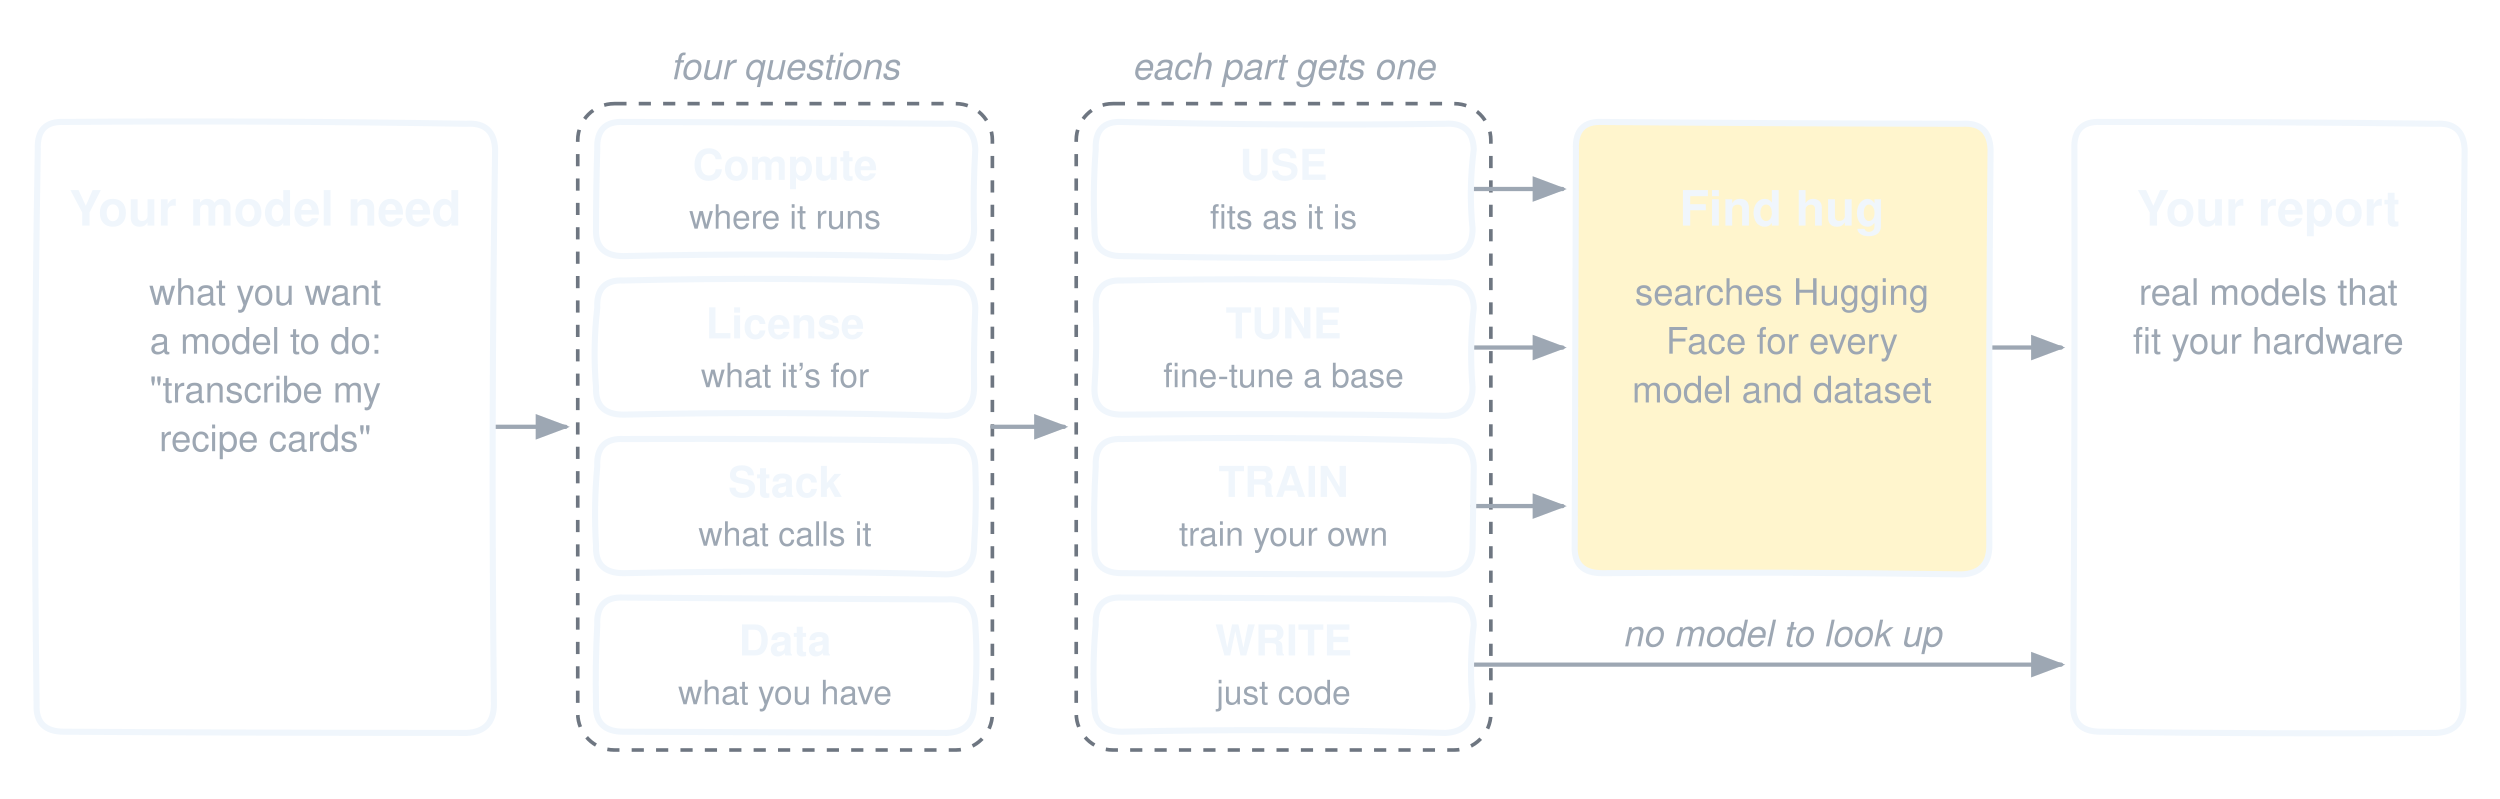
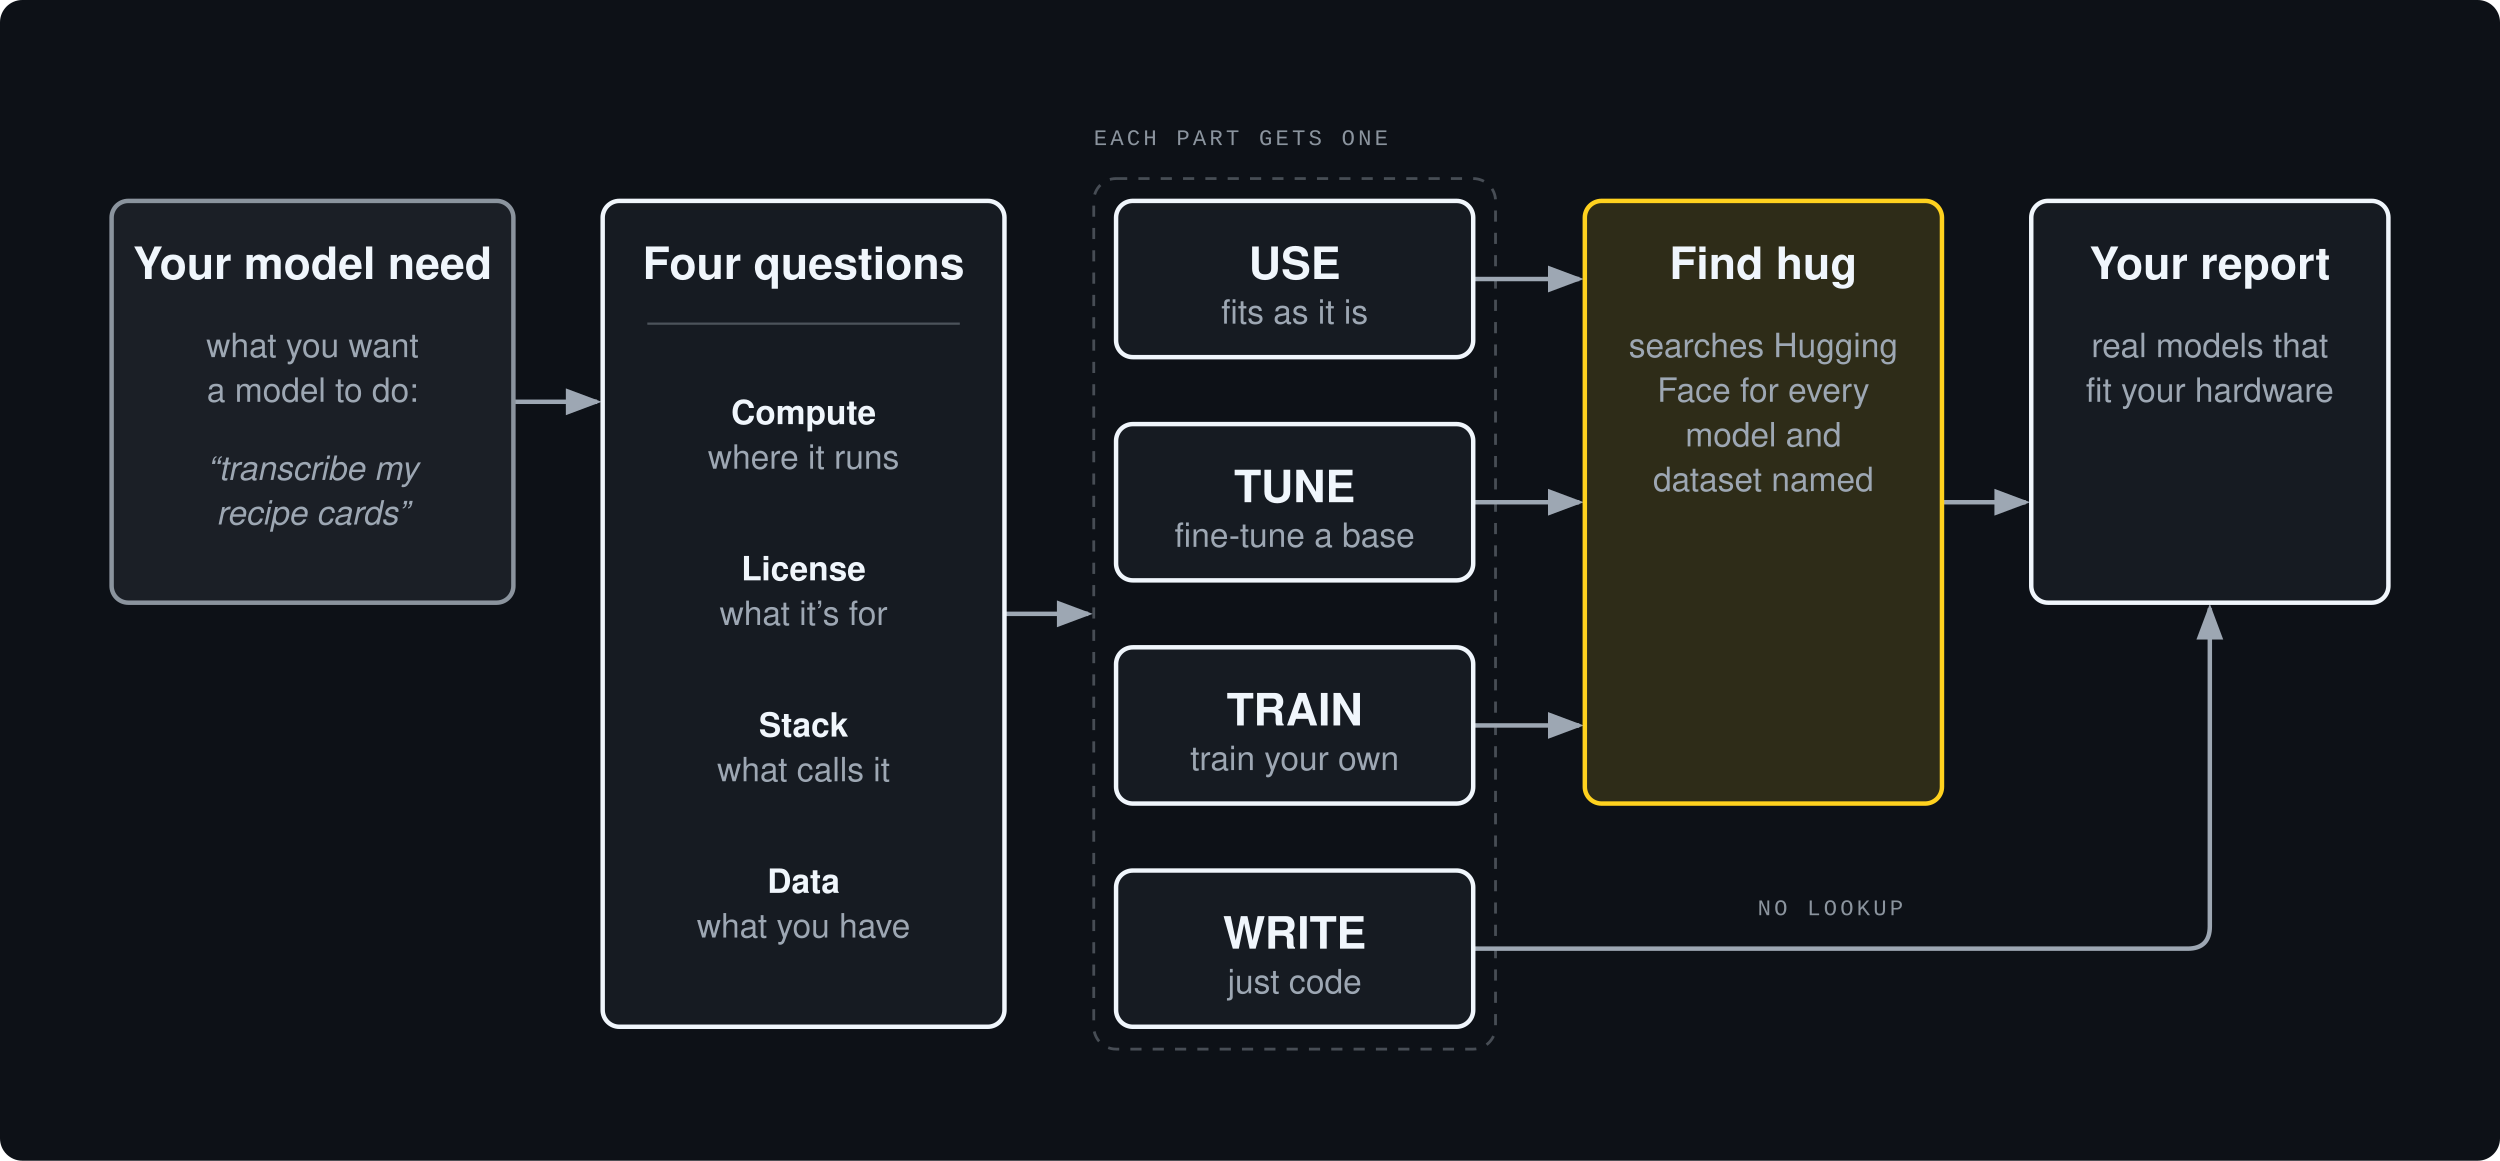
- <svg xmlns="http://www.w3.org/2000/svg" width="820" height="262" viewBox="0 0 820 262" role="img" aria-labelledby="flow-dark-title flow-dark-desc">
+ <svg xmlns="http://www.w3.org/2000/svg" width="896" height="416" viewBox="0 0 896 416" role="img" aria-labelledby="flow-dark-title flow-dark-desc">
  <defs>
    <marker id="flow-dark-arrow" markerWidth="8" markerHeight="6" refX="7" refY="3" orient="auto">
      <polygon points="0 0, 8 3, 0 6" fill="#9da7b3" />
    </marker>
  </defs>
-   <g stroke="#6e7681" stroke-width="1.2" stroke-dasharray="4 4" fill="none">
-     <rect x="189.5" y="34" width="136" height="212" rx="12" />
-     <rect x="353" y="34" width="136" height="212" rx="12" />
-   </g>
-   <g stroke="#9da7b3" stroke-width="1.4" stroke-linecap="round" marker-end="url(#flow-dark-arrow)">
-     <line x1="162" y1="140" x2="185.5" y2="140" />
-     <line x1="325.5" y1="140" x2="349" y2="140" />
-     <line x1="483" y1="62" x2="512.5" y2="62" />
-     <line x1="483" y1="114" x2="512.5" y2="114" />
-     <line x1="483" y1="166" x2="512.5" y2="166" />
-     <line x1="652.5" y1="114" x2="676" y2="114" />
-     <line x1="483" y1="218" x2="676" y2="218" />
-   </g>
-   <g stroke="#f0f6fc" stroke-width="2" stroke-linejoin="round" fill="none">
-     <path d="M21 40 Q87 39.5 153 40.6 Q162 40 162.4 49 Q161 140 162 231 Q162 240 153 240.4 Q87 240.4 21 240 Q11.6 240 12 231 Q10.8 140 12.4 49 Q12 39.6 21 40Z" />
-     <path d="M204.5 40 Q257.5 40.1 310.5 40.6 Q319.5 40 319.9 49 Q319.1 62 319.5 75 Q319.5 84 310.5 84.4 Q257.5 82.8 204.5 84 Q195.1 84 195.5 75 Q195.5 62 195.9 49 Q195.5 39.6 204.5 40Z" />
-     <path d="M204.5 92 Q257.5 90.7 310.5 92.6 Q319.5 92 319.9 101 Q319.3 114 319.5 127 Q319.5 136 310.5 136.4 Q257.5 134.8 204.5 136 Q195.1 136 195.5 127 Q194.4 114 195.9 101 Q195.5 91.6 204.5 92Z" />
-     <path d="M204.5 144 Q257.5 143.8 310.5 144.6 Q319.5 144 319.9 153 Q320.4 166 319.5 179 Q319.5 188 310.5 188.4 Q257.5 186.9 204.5 188 Q195.1 188 195.5 179 Q194.7 166 195.9 153 Q195.5 143.6 204.5 144Z" />
-     <path d="M204.5 196 Q257.5 196.4 310.5 196.6 Q319.5 196 319.9 205 Q320.8 218 319.5 231 Q319.5 240 310.5 240.4 Q257.5 240.2 204.5 240 Q195.1 240 195.5 231 Q195.2 218 195.9 205 Q195.5 195.6 204.5 196Z" />
-     <path d="M368 40 Q421 41.3 474 40.6 Q483 40 483.4 49 Q481.7 62 483 75 Q483 84 474 84.4 Q421 85 368 84 Q358.6 84 359 75 Q358.4 62 359.4 49 Q359 39.6 368 40Z" />
-     <path d="M368 92 Q421 91 474 92.6 Q483 92 483.4 101 Q481.9 114 483 127 Q483 136 474 136.4 Q421 135.5 368 136 Q358.6 136 359 127 Q359.9 114 359.4 101 Q359 91.6 368 92Z" />
-     <path d="M368 144 Q421 143.1 474 144.6 Q483 144 483.4 153 Q483.2 166 483 179 Q483 188 474 188.4 Q421 188.4 368 188 Q358.6 188 359 179 Q358.6 166 359.4 153 Q359 143.6 368 144Z" />
-     <path d="M368 196 Q421 196.1 474 196.6 Q483 196 483.4 205 Q481.8 218 483 231 Q483 240 474 240.4 Q421 238.8 368 240 Q358.6 240 359 231 Q358.2 218 359.4 205 Q359 195.6 368 196Z" />
-     <path d="M525.5 40 Q584.5 40.5 643.5 40.6 Q652.5 40 652.9 49 Q652.3 114 652.5 179 Q652.5 188 643.5 188.4 Q584.5 187.5 525.5 188 Q516.1 188 516.5 179 Q516.7 114 516.9 49 Q516.5 39.6 525.5 40Z" fill="#ffd21e" fill-opacity="0.22" />
-     <path d="M689 40 Q744 39.9 799 40.6 Q808 40 808.4 49 Q807.4 140 808 231 Q808 240 799 240.4 Q744 240.8 689 240 Q679.6 240 680 231 Q680.6 140 680.4 49 Q680 39.6 689 40Z" />
-   </g>
-   <g font-family="-apple-system, BlinkMacSystemFont, 'Segoe UI', Helvetica, Arial, sans-serif" text-anchor="middle">
-     <g font-size="12" font-style="italic" fill="#9da7b3">
-       <text x="257.5" y="26">four questions</text>
-       <text x="421" y="26">each part gets one</text>
-       <text x="584.5" y="212">no model to look up</text>
-     </g>
-     <g font-size="16" font-weight="600" fill="#f0f6fc">
-       <text x="87" y="74">Your model need</text>
-       <text x="257.5" y="59" font-size="14">Compute</text>
-       <text x="257.5" y="111" font-size="14">License</text>
-       <text x="257.5" y="163" font-size="14">Stack</text>
-       <text x="257.5" y="215" font-size="14">Data</text>
-       <text x="421" y="59" font-size="14">USE</text>
-       <text x="421" y="111" font-size="14">TUNE</text>
-       <text x="421" y="163" font-size="14">TRAIN</text>
-       <text x="421" y="215" font-size="14">WRITE</text>
-       <text x="584.5" y="74">Find hug</text>
-       <text x="744" y="74">Your report</text>
-     </g>
-     <g font-size="12" fill="#9da7b3">
-       <text x="87" y="100">what you want</text>
-       <text x="87" y="116">a model to do:</text>
-       <text x="87" y="132">"transcribe my</text>
-       <text x="87" y="148">recipe cards"</text>
-       <text x="257.5" y="75" font-size="11">where it runs</text>
-       <text x="257.5" y="127" font-size="11">what it’s for</text>
-       <text x="257.5" y="179" font-size="11">what calls it</text>
-       <text x="257.5" y="231" font-size="11">what you have</text>
-       <text x="421" y="75" font-size="11">fits as it is</text>
-       <text x="421" y="127" font-size="11">fine-tune a base</text>
-       <text x="421" y="179" font-size="11">train your own</text>
-       <text x="421" y="231" font-size="11">just code</text>
-       <text x="584.5" y="100">searches Hugging</text>
-       <text x="584.5" y="116">Face for every</text>
-       <text x="584.5" y="132">model and dataset</text>
-       <text x="744" y="100">real models that</text>
-       <text x="744" y="116">fit your hardware</text>
-     </g>
-   </g>
+   <rect width="896" height="416" rx="8" fill="#0d1117" />
+   <line x1="184" y1="144" x2="214" y2="144" stroke="#9da7b3" stroke-width="1.6" marker-end="url(#flow-dark-arrow)" />
+   <line x1="360" y1="220" x2="390" y2="220" stroke="#9da7b3" stroke-width="1.6" marker-end="url(#flow-dark-arrow)" />
+   <line x1="528" y1="100" x2="566" y2="100" stroke="#9da7b3" stroke-width="1.6" marker-end="url(#flow-dark-arrow)" />
+   <line x1="528" y1="180" x2="566" y2="180" stroke="#9da7b3" stroke-width="1.6" marker-end="url(#flow-dark-arrow)" />
+   <line x1="528" y1="260" x2="566" y2="260" stroke="#9da7b3" stroke-width="1.6" marker-end="url(#flow-dark-arrow)" />
+   <line x1="696" y1="180" x2="726" y2="180" stroke="#9da7b3" stroke-width="1.6" marker-end="url(#flow-dark-arrow)" />
+   <path d="M528 340 H784 Q792 340 792 332 V218" fill="none" stroke="#9da7b3" stroke-width="1.6" marker-end="url(#flow-dark-arrow)" />
+   <rect x="392" y="64" width="144" height="312" rx="8" fill="none" stroke="#9da7b3" stroke-opacity="0.40" stroke-width="1" stroke-dasharray="4,4" />
+   <rect x="40" y="72" width="144" height="144" rx="6" fill="#0d1117" />
+   <rect x="40" y="72" width="144" height="144" rx="6" fill="#9da7b3" fill-opacity="0.10" stroke="#8b949e" stroke-width="1.6" />
+   <rect x="216" y="72" width="144" height="296" rx="6" fill="#0d1117" />
+   <rect x="216" y="72" width="144" height="296" rx="6" fill="#161b22" stroke="#f0f6fc" stroke-width="1.6" />
+   <rect x="400" y="72" width="128" height="56" rx="6" fill="#0d1117" />
+   <rect x="400" y="72" width="128" height="56" rx="6" fill="#161b22" stroke="#f0f6fc" stroke-width="1.6" />
+   <rect x="400" y="152" width="128" height="56" rx="6" fill="#0d1117" />
+   <rect x="400" y="152" width="128" height="56" rx="6" fill="#161b22" stroke="#f0f6fc" stroke-width="1.6" />
+   <rect x="400" y="232" width="128" height="56" rx="6" fill="#0d1117" />
+   <rect x="400" y="232" width="128" height="56" rx="6" fill="#161b22" stroke="#f0f6fc" stroke-width="1.6" />
+   <rect x="400" y="312" width="128" height="56" rx="6" fill="#0d1117" />
+   <rect x="400" y="312" width="128" height="56" rx="6" fill="#161b22" stroke="#f0f6fc" stroke-width="1.6" />
+   <rect x="568" y="72" width="128" height="216" rx="6" fill="#0d1117" />
+   <rect x="568" y="72" width="128" height="216" rx="6" fill="#ffd21e" fill-opacity="0.14" stroke="#ffd21e" stroke-width="1.6" />
+   <rect x="728" y="72" width="128" height="144" rx="6" fill="#0d1117" />
+   <rect x="728" y="72" width="128" height="144" rx="6" fill="#161b22" stroke="#f0f6fc" stroke-width="1.6" />
+   <line x1="232" y1="116" x2="344" y2="116" stroke="#9da7b3" stroke-opacity="0.40" stroke-width="0.8" />
+   <text x="392" y="52" font-family="ui-monospace, SFMono-Regular, Consolas, 'Liberation Mono', monospace" font-size="8" fill="#8b949e" letter-spacing="0.14em">EACH PART GETS ONE</text>
+   <rect x="624" y="320" width="64" height="12" rx="2" fill="#0d1117" />
+   <text x="656" y="328" font-family="ui-monospace, SFMono-Regular, Consolas, 'Liberation Mono', monospace" font-size="8" fill="#8b949e" letter-spacing="0.14em" text-anchor="middle">NO LOOKUP</text>
+   <text x="112" y="100" font-family="-apple-system, BlinkMacSystemFont, 'Segoe UI', Helvetica, Arial, sans-serif" font-size="16" font-weight="600" fill="#f0f6fc" text-anchor="middle">Your model need</text>
+   <text x="112" y="128" font-family="-apple-system, BlinkMacSystemFont, 'Segoe UI', Helvetica, Arial, sans-serif" font-size="12" fill="#9da7b3" text-anchor="middle">what you want</text>
+   <text x="112" y="144" font-family="-apple-system, BlinkMacSystemFont, 'Segoe UI', Helvetica, Arial, sans-serif" font-size="12" fill="#9da7b3" text-anchor="middle">a model to do:</text>
+   <text x="112" y="172" font-family="-apple-system, BlinkMacSystemFont, 'Segoe UI', Helvetica, Arial, sans-serif" font-size="12" fill="#9da7b3" text-anchor="middle" font-style="italic">“transcribe my</text>
+   <text x="112" y="188" font-family="-apple-system, BlinkMacSystemFont, 'Segoe UI', Helvetica, Arial, sans-serif" font-size="12" fill="#9da7b3" text-anchor="middle" font-style="italic">recipe cards”</text>
+   <text x="288" y="100" font-family="-apple-system, BlinkMacSystemFont, 'Segoe UI', Helvetica, Arial, sans-serif" font-size="16" font-weight="600" fill="#f0f6fc" text-anchor="middle">Four questions</text>
+   <text x="288" y="152" font-family="-apple-system, BlinkMacSystemFont, 'Segoe UI', Helvetica, Arial, sans-serif" font-size="12" font-weight="600" fill="#f0f6fc" text-anchor="middle">Compute</text>
+   <text x="288" y="168" font-family="-apple-system, BlinkMacSystemFont, 'Segoe UI', Helvetica, Arial, sans-serif" font-size="12" fill="#9da7b3" text-anchor="middle">where it runs</text>
+   <text x="288" y="208" font-family="-apple-system, BlinkMacSystemFont, 'Segoe UI', Helvetica, Arial, sans-serif" font-size="12" font-weight="600" fill="#f0f6fc" text-anchor="middle">License</text>
+   <text x="288" y="224" font-family="-apple-system, BlinkMacSystemFont, 'Segoe UI', Helvetica, Arial, sans-serif" font-size="12" fill="#9da7b3" text-anchor="middle">what it’s for</text>
+   <text x="288" y="264" font-family="-apple-system, BlinkMacSystemFont, 'Segoe UI', Helvetica, Arial, sans-serif" font-size="12" font-weight="600" fill="#f0f6fc" text-anchor="middle">Stack</text>
+   <text x="288" y="280" font-family="-apple-system, BlinkMacSystemFont, 'Segoe UI', Helvetica, Arial, sans-serif" font-size="12" fill="#9da7b3" text-anchor="middle">what calls it</text>
+   <text x="288" y="320" font-family="-apple-system, BlinkMacSystemFont, 'Segoe UI', Helvetica, Arial, sans-serif" font-size="12" font-weight="600" fill="#f0f6fc" text-anchor="middle">Data</text>
+   <text x="288" y="336" font-family="-apple-system, BlinkMacSystemFont, 'Segoe UI', Helvetica, Arial, sans-serif" font-size="12" fill="#9da7b3" text-anchor="middle">what you have</text>
+   <text x="464" y="100" font-family="-apple-system, BlinkMacSystemFont, 'Segoe UI', Helvetica, Arial, sans-serif" font-size="16" font-weight="600" fill="#f0f6fc" text-anchor="middle">USE</text>
+   <text x="464" y="116" font-family="-apple-system, BlinkMacSystemFont, 'Segoe UI', Helvetica, Arial, sans-serif" font-size="12" fill="#9da7b3" text-anchor="middle">fits as it is</text>
+   <text x="464" y="180" font-family="-apple-system, BlinkMacSystemFont, 'Segoe UI', Helvetica, Arial, sans-serif" font-size="16" font-weight="600" fill="#f0f6fc" text-anchor="middle">TUNE</text>
+   <text x="464" y="196" font-family="-apple-system, BlinkMacSystemFont, 'Segoe UI', Helvetica, Arial, sans-serif" font-size="12" fill="#9da7b3" text-anchor="middle">fine-tune a base</text>
+   <text x="464" y="260" font-family="-apple-system, BlinkMacSystemFont, 'Segoe UI', Helvetica, Arial, sans-serif" font-size="16" font-weight="600" fill="#f0f6fc" text-anchor="middle">TRAIN</text>
+   <text x="464" y="276" font-family="-apple-system, BlinkMacSystemFont, 'Segoe UI', Helvetica, Arial, sans-serif" font-size="12" fill="#9da7b3" text-anchor="middle">train your own</text>
+   <text x="464" y="340" font-family="-apple-system, BlinkMacSystemFont, 'Segoe UI', Helvetica, Arial, sans-serif" font-size="16" font-weight="600" fill="#f0f6fc" text-anchor="middle">WRITE</text>
+   <text x="464" y="356" font-family="-apple-system, BlinkMacSystemFont, 'Segoe UI', Helvetica, Arial, sans-serif" font-size="12" fill="#9da7b3" text-anchor="middle">just code</text>
+   <text x="632" y="100" font-family="-apple-system, BlinkMacSystemFont, 'Segoe UI', Helvetica, Arial, sans-serif" font-size="16" font-weight="600" fill="#f0f6fc" text-anchor="middle">Find hug</text>
+   <text x="632" y="128" font-family="-apple-system, BlinkMacSystemFont, 'Segoe UI', Helvetica, Arial, sans-serif" font-size="12" fill="#9da7b3" text-anchor="middle">searches Hugging</text>
+   <text x="632" y="144" font-family="-apple-system, BlinkMacSystemFont, 'Segoe UI', Helvetica, Arial, sans-serif" font-size="12" fill="#9da7b3" text-anchor="middle">Face for every</text>
+   <text x="632" y="160" font-family="-apple-system, BlinkMacSystemFont, 'Segoe UI', Helvetica, Arial, sans-serif" font-size="12" fill="#9da7b3" text-anchor="middle">model and</text>
+   <text x="632" y="176" font-family="-apple-system, BlinkMacSystemFont, 'Segoe UI', Helvetica, Arial, sans-serif" font-size="12" fill="#9da7b3" text-anchor="middle">dataset named</text>
+   <text x="792" y="100" font-family="-apple-system, BlinkMacSystemFont, 'Segoe UI', Helvetica, Arial, sans-serif" font-size="16" font-weight="600" fill="#f0f6fc" text-anchor="middle">Your report</text>
+   <text x="792" y="128" font-family="-apple-system, BlinkMacSystemFont, 'Segoe UI', Helvetica, Arial, sans-serif" font-size="12" fill="#9da7b3" text-anchor="middle">real models that</text>
+   <text x="792" y="144" font-family="-apple-system, BlinkMacSystemFont, 'Segoe UI', Helvetica, Arial, sans-serif" font-size="12" fill="#9da7b3" text-anchor="middle">fit your hardware</text>
</svg>
